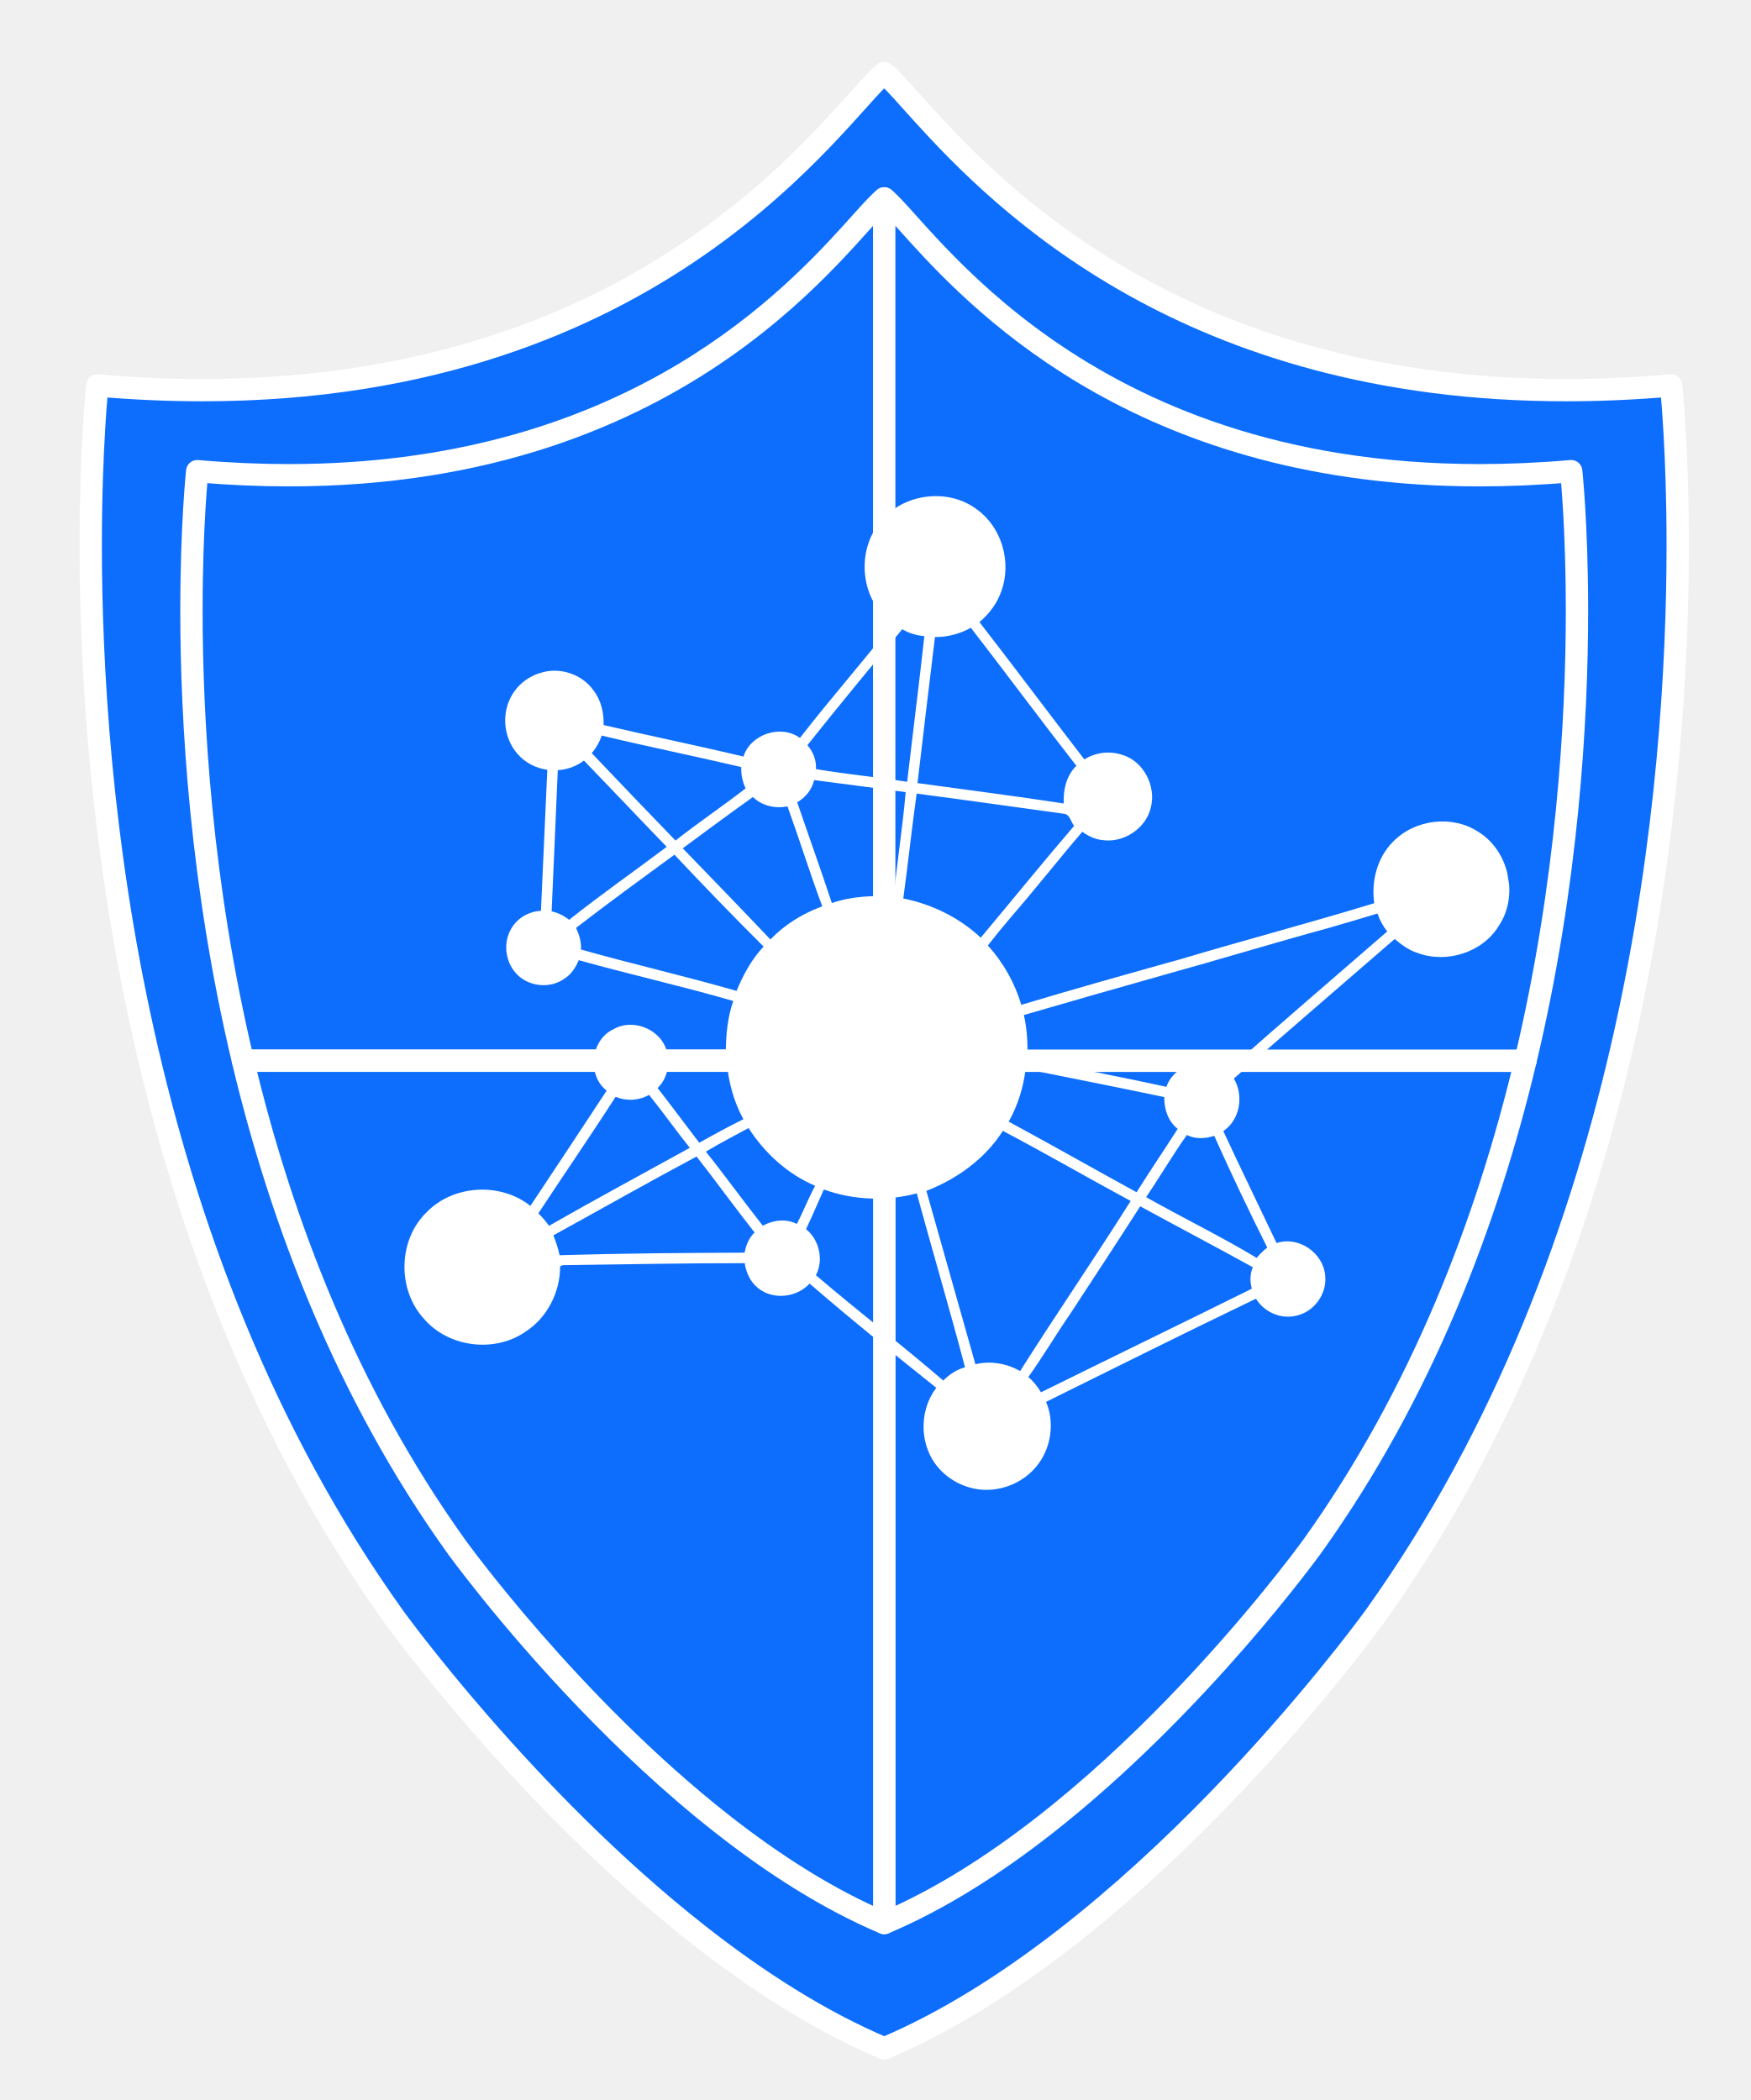
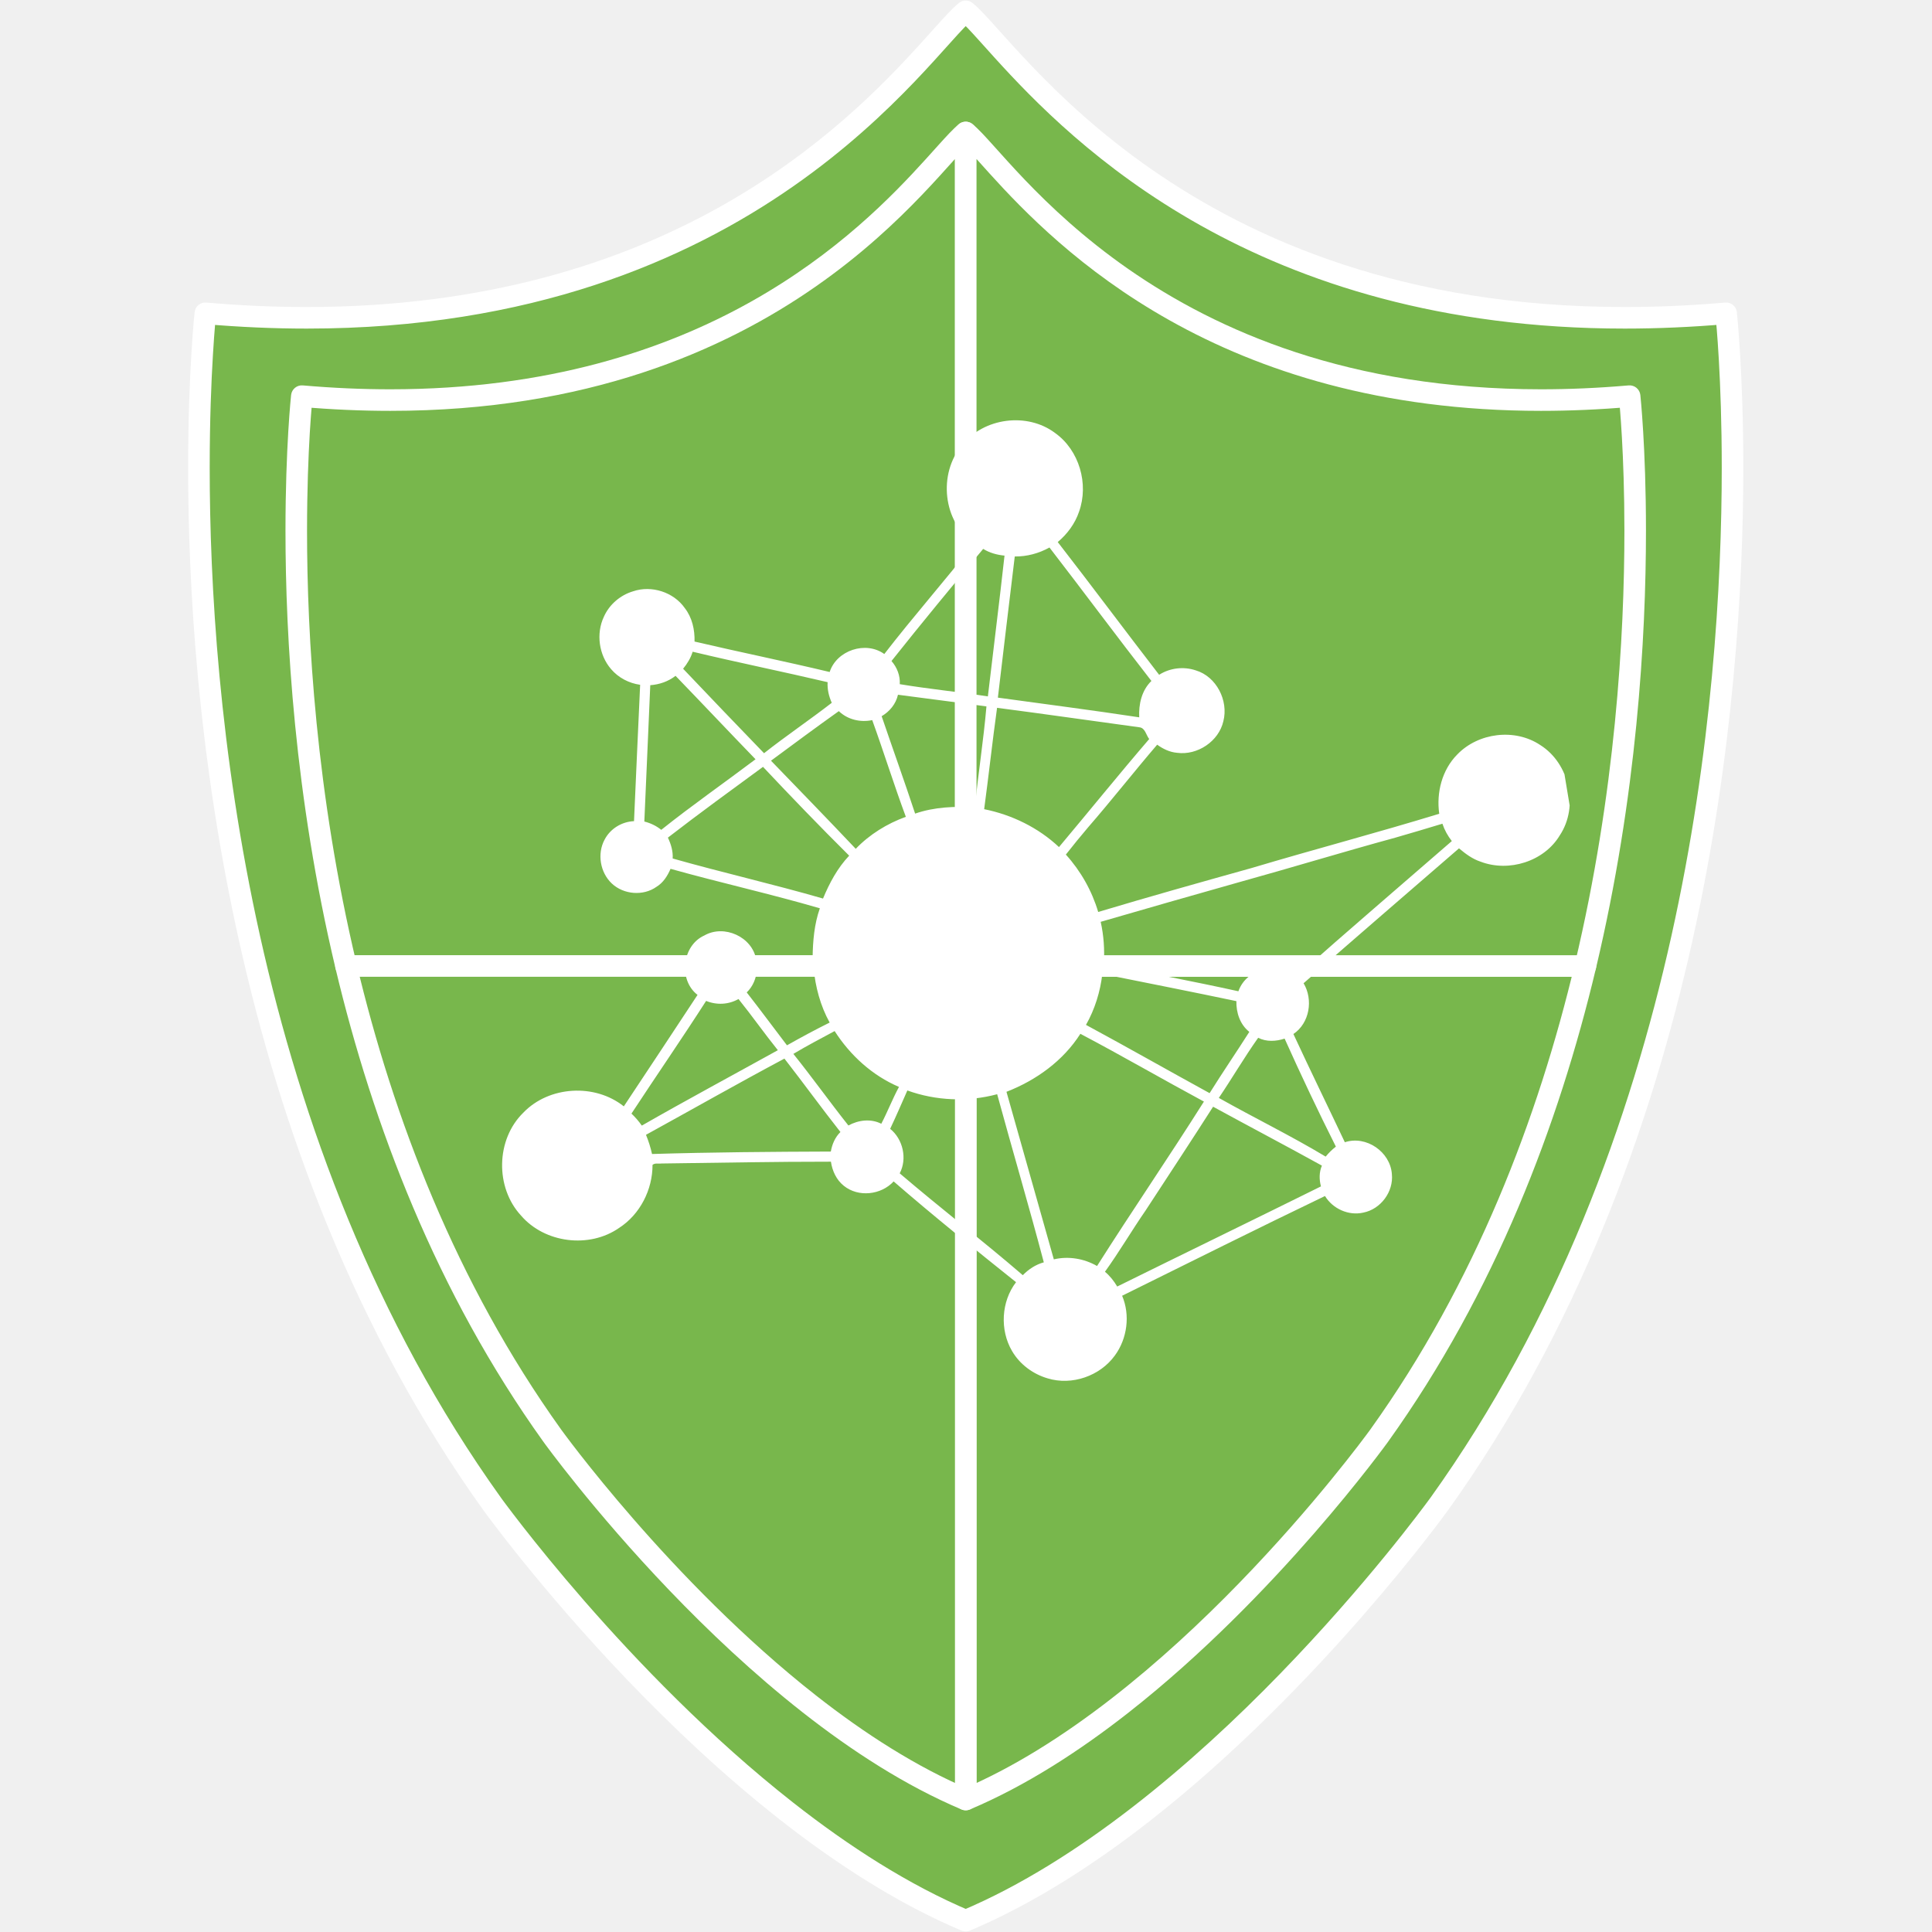
- <svg xmlns="http://www.w3.org/2000/svg" width="1000" zoomAndPan="magnify" viewBox="0 0 750 900" height="1200" preserveAspectRatio="xMidYMid meet" version="1.0">
+ <svg xmlns="http://www.w3.org/2000/svg" width="512" zoomAndPan="magnify" viewBox="0 0 384 384" height="512" preserveAspectRatio="xMidYMid meet" version="1.0">
  <defs>
-     <clipPath id="98a5a9cae8">
-       <path d="M 34 26.285 L 724 26.285 L 724 882.785 L 34 882.785 Z M 34 26.285 " clip-rule="nonzero" />
+     <clipPath id="4e37d6d595">
+       <path d="M 99 83 L 313 83 L 313 275 L 99 275 Z M 99 83 " clip-rule="nonzero" />
    </clipPath>
-     <clipPath id="20410f72ff">
-       <path d="M 173 212 L 647 212 L 647 639 L 173 639 Z M 173 212 " clip-rule="nonzero" />
+     <clipPath id="4f424a7c3e">
+       <path d="M 78.359 103.832 L 296.621 67.59 L 327.828 255.516 L 109.566 291.758 Z M 78.359 103.832 " clip-rule="nonzero" />
    </clipPath>
-     <clipPath id="ea6844c287">
-       <path d="M 125.48 257.91 L 613.055 176.949 L 682.586 595.719 L 195.012 676.676 Z M 125.48 257.91 " clip-rule="nonzero" />
-     </clipPath>
-     <clipPath id="83f928c84b">
-       <path d="M 125.48 257.91 L 613.055 176.949 L 682.586 595.719 L 195.012 676.676 Z M 125.48 257.91 " clip-rule="nonzero" />
+     <clipPath id="4d53d0a0da">
+       <path d="M 78.359 103.832 L 296.621 67.59 L 327.828 255.516 L 109.566 291.758 Z M 78.359 103.832 " clip-rule="nonzero" />
    </clipPath>
  </defs>
-   <path fill="#0d6efd" d="M 716 165.207 C 485.246 185.234 399.66 48.176 378.859 31.305 C 358.047 48.176 272.461 185.234 41.719 165.207 C 41.719 165.207 8.555 469.176 168.828 693.023 C 168.828 693.023 268.316 831.191 378.859 877.871 C 489.391 831.191 588.879 693.023 588.879 693.023 C 749.152 469.176 716 165.207 716 165.207 " fill-opacity="1" fill-rule="nonzero" />
-   <g clip-path="url(#98a5a9cae8)">
-     <path fill="#ffffff" d="M 716 165.207 L 715.578 160.438 C 700.062 161.789 685.227 162.414 671.027 162.414 C 573.465 162.398 506.363 132.754 461.035 101.227 C 438.379 85.445 421.18 69.191 408.426 55.871 C 402.039 49.203 396.773 43.273 392.441 38.469 C 390.285 36.059 388.352 33.938 386.617 32.117 C 384.879 30.309 383.348 28.805 381.863 27.59 C 380.102 26.172 377.609 26.172 375.844 27.59 C 374.359 28.805 372.828 30.309 371.09 32.117 C 367.84 35.516 363.891 40.027 359.027 45.387 C 342.035 64.125 313.914 93.301 270.082 117.883 C 226.238 142.438 166.719 162.406 86.68 162.414 C 72.48 162.414 57.645 161.789 42.129 160.438 C 39.543 160.211 37.246 162.105 36.965 164.684 C 36.945 164.824 34.09 191.031 34.09 233.699 C 34.09 285.242 38.254 360.82 56.672 443.492 C 75.094 526.164 107.77 615.953 164.945 695.805 L 164.957 695.812 C 165.039 695.938 190.023 730.629 228.938 771.25 C 248.402 791.559 271.352 813.359 296.457 833.059 C 321.562 852.758 348.824 870.375 376.992 882.277 C 378.188 882.781 379.52 882.781 380.715 882.277 C 408.883 870.375 436.145 852.758 461.25 833.059 C 536.527 773.949 592.602 696 592.754 695.812 L 592.762 695.805 C 649.938 615.953 682.613 526.156 701.035 443.492 C 719.453 360.812 723.617 285.234 723.617 233.688 C 723.617 191.023 720.762 164.824 720.754 164.684 C 720.461 162.105 718.168 160.211 715.578 160.438 L 716 165.207 L 711.246 165.719 L 711.277 166 C 711.574 168.875 714.059 194.094 714.059 233.688 C 714.059 284.719 709.922 359.645 691.707 441.41 C 673.492 523.176 641.188 611.762 584.992 690.242 L 584.992 690.23 C 584.992 690.23 584.91 690.344 584.723 690.605 C 581.848 694.555 556.293 729.211 518.223 768.414 C 480.176 807.625 429.516 851.32 376.992 873.465 L 378.859 877.871 L 380.715 873.465 C 353.621 862.027 326.984 844.867 302.355 825.531 C 265.395 796.535 232.922 762.652 209.742 736.062 C 198.145 722.758 188.875 711.273 182.508 703.133 C 179.324 699.062 176.867 695.824 175.207 693.609 C 174.387 692.5 173.75 691.652 173.332 691.082 C 173.125 690.793 172.965 690.578 172.863 690.438 L 172.715 690.23 L 172.723 690.242 C 116.52 611.762 84.227 523.188 66 441.41 C 47.785 359.652 43.648 284.73 43.648 233.699 C 43.648 212.578 44.359 195.551 45.07 183.812 C 45.414 177.949 45.77 173.402 46.031 170.344 C 46.16 168.812 46.273 167.645 46.348 166.867 C 46.387 166.484 46.414 166.188 46.441 166 L 46.469 165.719 L 41.719 165.207 L 41.297 169.969 C 57.086 171.332 72.199 171.977 86.68 171.977 C 186.203 171.996 255.5 141.559 302.133 109.066 C 325.457 92.84 343.137 76.102 356.191 62.48 C 362.707 55.664 368.074 49.633 372.371 44.863 C 374.516 42.473 376.395 40.398 378 38.73 C 379.598 37.059 380.93 35.777 381.863 35.023 L 378.859 31.305 L 375.844 35.023 C 376.777 35.777 378.113 37.059 379.719 38.73 C 382.723 41.875 386.684 46.383 391.602 51.809 C 408.828 70.809 437.828 100.926 482.949 126.219 C 528.078 151.52 589.391 171.984 671.027 171.977 C 685.508 171.977 700.625 171.332 716.41 169.969 L 716 165.207 L 711.246 165.719 L 716 165.207 " fill-opacity="1" fill-rule="nonzero" />
-   </g>
-   <path fill="#0d6efd" d="M 84.496 201.926 C 84.496 201.926 71.77 318.836 104.094 454.594 L 378.859 454.594 L 378.859 85.027 C 360.68 99.758 285.953 219.414 84.496 201.926 " fill-opacity="1" fill-rule="nonzero" />
-   <path fill="#ffffff" d="M 84.496 201.926 L 79.742 201.414 C 79.734 201.555 77.25 224.406 77.25 261.633 C 77.25 308.875 81.246 379.27 99.441 455.695 C 99.957 457.844 101.891 459.375 104.094 459.375 L 378.859 459.375 C 380.117 459.375 381.344 458.859 382.238 457.973 C 383.125 457.078 383.637 455.855 383.637 454.594 L 383.637 85.027 C 383.637 83.188 382.574 81.508 380.914 80.715 C 379.25 79.922 377.281 80.152 375.844 81.32 C 374.508 82.402 373.164 83.73 371.633 85.324 C 368.785 88.305 365.34 92.234 361.09 96.914 C 346.266 113.25 321.777 138.672 283.582 160.082 C 245.387 181.48 193.535 198.883 123.754 198.891 C 111.375 198.891 98.434 198.34 84.914 197.164 C 82.32 196.941 80.031 198.828 79.742 201.414 L 84.496 201.926 L 84.086 206.695 C 97.883 207.891 111.094 208.453 123.754 208.453 C 210.77 208.473 271.406 181.844 312.207 153.426 C 332.617 139.215 348.086 124.586 359.496 112.664 C 365.199 106.715 369.887 101.43 373.641 97.266 C 375.516 95.184 377.148 93.383 378.543 91.926 C 379.934 90.48 381.082 89.379 381.863 88.742 L 378.859 85.027 L 374.078 85.027 L 374.078 449.812 L 104.094 449.812 L 104.094 454.594 L 108.742 453.484 C 90.777 378.027 86.801 308.332 86.812 261.633 C 86.812 243.23 87.418 228.402 88.035 218.191 C 88.344 213.082 88.648 209.125 88.875 206.465 C 88.988 205.129 89.078 204.121 89.156 203.438 C 89.184 203.102 89.211 202.852 89.23 202.684 L 89.246 202.449 L 84.496 201.926 L 84.086 206.695 L 84.496 201.926 " fill-opacity="1" fill-rule="nonzero" />
-   <path fill="#0d6efd" d="M 378.859 824.152 C 475.367 783.398 562.223 662.754 562.223 662.754 C 609.285 597.027 637.23 523.391 653.617 454.594 L 378.859 454.594 L 378.859 824.152 " fill-opacity="1" fill-rule="nonzero" />
-   <path fill="#ffffff" d="M 378.859 824.152 L 378.859 828.93 C 379.492 828.93 380.129 828.801 380.715 828.559 C 405.383 818.137 429.227 802.723 451.176 785.5 C 516.98 733.832 565.949 665.734 566.105 665.547 L 566.105 665.535 C 613.637 599.156 641.777 524.934 658.266 455.695 C 658.602 454.266 658.273 452.781 657.367 451.625 C 656.453 450.477 655.082 449.812 653.617 449.812 L 378.859 449.812 C 377.598 449.812 376.367 450.316 375.48 451.215 C 374.582 452.102 374.078 453.332 374.078 454.594 L 374.078 824.152 C 374.078 825.41 374.582 826.645 375.48 827.531 C 376.367 828.426 377.598 828.93 378.859 828.93 L 378.859 824.152 L 383.637 824.152 L 383.637 459.375 L 653.617 459.375 L 653.617 454.594 L 648.965 453.484 C 632.691 521.844 604.938 594.898 558.34 659.973 L 558.348 659.965 C 558.348 659.965 558.273 660.066 558.105 660.289 C 555.602 663.727 533.316 693.965 500.098 728.164 C 466.918 762.363 422.719 800.473 377 819.754 L 378.859 824.152 L 378.859 819.371 L 378.859 824.152 L 383.637 824.152 L 378.859 824.152 " fill-opacity="1" fill-rule="nonzero" />
-   <path fill="#0d6efd" d="M 673.211 201.926 C 471.746 219.422 397.027 99.75 378.859 85.027 L 378.859 454.594 L 653.617 454.594 C 685.938 318.836 673.211 201.926 673.211 201.926 " fill-opacity="1" fill-rule="nonzero" />
-   <path fill="#ffffff" d="M 673.211 201.926 L 672.793 197.164 C 659.266 198.34 646.324 198.891 633.945 198.891 C 548.891 198.863 490.445 173.039 450.953 145.574 C 431.215 131.828 416.23 117.668 405.113 106.051 C 399.547 100.234 394.953 95.062 391.172 90.871 C 389.285 88.762 387.598 86.914 386.074 85.316 C 384.543 83.719 383.199 82.402 381.863 81.312 C 379.961 79.77 377.207 79.91 375.48 81.648 C 374.582 82.543 374.078 83.766 374.078 85.027 L 374.078 454.594 C 374.078 455.855 374.582 457.078 375.48 457.973 C 376.367 458.859 377.598 459.375 378.859 459.375 L 653.617 459.375 C 655.82 459.375 657.75 457.844 658.266 455.695 C 676.461 379.27 680.457 308.883 680.457 261.633 C 680.457 224.418 677.973 201.555 677.965 201.414 C 677.684 198.836 675.379 196.941 672.793 197.164 L 673.211 201.926 L 668.461 202.449 L 668.48 202.684 C 668.738 205.176 670.898 227.133 670.898 261.633 C 670.898 308.34 666.93 378.035 648.965 453.484 L 653.617 454.594 L 653.617 449.812 L 383.637 449.812 L 383.637 85.027 L 378.859 85.027 L 382.238 88.406 L 378.859 85.027 L 375.852 88.742 C 376.629 89.367 377.785 90.48 379.168 91.926 C 381.781 94.652 385.246 98.594 389.539 103.336 C 404.598 119.945 429.965 146.293 469.449 168.418 C 508.93 190.562 562.578 208.461 633.945 208.453 C 646.613 208.453 659.824 207.891 673.621 206.695 L 673.211 201.926 L 668.461 202.449 L 673.211 201.926 " fill-opacity="1" fill-rule="nonzero" />
-   <path fill="#0d6efd" d="M 195.484 662.754 C 195.484 662.754 282.34 783.398 378.859 824.152 L 378.859 454.594 L 104.094 454.594 C 120.477 523.391 148.422 597.027 195.484 662.754 " fill-opacity="1" fill-rule="nonzero" />
-   <path fill="#ffffff" d="M 195.484 662.754 L 191.609 665.547 C 191.695 665.668 213.523 695.984 247.523 731.48 C 264.535 749.227 284.59 768.273 306.539 785.5 C 328.488 802.723 352.324 818.137 376.992 828.559 C 378.465 829.172 380.164 829.023 381.492 828.137 C 382.828 827.25 383.637 825.746 383.637 824.152 L 383.637 454.594 C 383.637 453.332 383.125 452.102 382.238 451.215 C 381.344 450.316 380.117 449.812 378.859 449.812 L 104.094 449.812 C 102.625 449.812 101.254 450.477 100.348 451.625 C 99.434 452.781 99.105 454.266 99.441 455.695 C 115.941 524.934 144.07 599.156 191.602 665.535 L 191.609 665.547 L 195.484 662.754 L 199.379 659.973 C 152.773 594.898 125.023 521.844 108.742 453.484 L 104.094 454.594 L 104.094 459.375 L 374.078 459.375 L 374.078 824.152 L 378.859 824.152 L 380.715 819.754 C 357.125 809.793 333.914 794.844 312.441 777.984 C 280.211 752.691 251.887 723.141 231.664 699.941 C 221.551 688.336 213.457 678.316 207.902 671.215 C 205.129 667.664 202.98 664.836 201.543 662.914 C 200.816 661.941 200.273 661.203 199.91 660.711 C 199.723 660.457 199.594 660.27 199.5 660.141 L 199.367 659.965 L 199.379 659.973 L 195.484 662.754 " fill-opacity="1" fill-rule="nonzero" />
-   <g clip-path="url(#20410f72ff)">
-     <g clip-path="url(#ea6844c287)">
-       <g clip-path="url(#83f928c84b)">
-         <path stroke-linecap="butt" transform="matrix(0.162558, -0.0269913, 0.0269913, 0.162558, 125.4817, 257.9262)" fill-opacity="1" fill="#ffffff" fill-rule="nonzero" stroke-linejoin="miter" d="M 1541.688 44.663 C 1611.026 -18.221 1728.59 -14.08 1793.265 53.586 C 1850.076 109.997 1861.104 204.079 1822.331 273.48 C 1806.402 303.275 1781.358 327.328 1752.463 344.47 C 1823.721 476.258 1892.255 609.542 1963.08 741.475 C 1994.787 727.948 2031.842 729.679 2062.284 745.908 C 2114.42 771.289 2136.177 840.696 2113.223 892.826 C 2092.226 944.32 2029.137 972.749 1976.379 956.468 C 1957.214 951.628 1940.761 940.005 1927.058 926.147 C 1853.288 987.934 1782.283 1053.04 1708.099 1114.422 C 1683.645 1134.92 1659.816 1156.147 1636.282 1177.615 C 1668.445 1227.627 1689.52 1285.218 1696.762 1344.212 C 1838.907 1326.074 1981.373 1310.488 2123.932 1295.062 C 2297.536 1273.137 2471.892 1256.959 2645.335 1233.829 C 2646.723 1176.412 2671.98 1118.512 2719.337 1084.395 C 2784.83 1035.7 2883.796 1039.685 2943.702 1095.841 C 3013.506 1157.654 3019.478 1275.959 2955.856 1344.214 C 2902.675 1406.752 2804.272 1420.21 2734.239 1379.313 C 2713.637 1368.66 2697.461 1351.748 2682.567 1334.353 C 2525.069 1430.634 2367.461 1526.56 2210.582 1623.881 C 2229.396 1671.797 2209.097 1732.394 2161.148 1754.157 C 2189.75 1857.741 2220.588 1960.736 2250.012 2064.144 C 2309.676 2054.754 2366.358 2109.486 2360.833 2169.1 C 2357.962 2216.924 2315.731 2257.659 2267.906 2258.993 C 2227.439 2261.454 2188.608 2235.398 2173.581 2198.107 C 1978.97 2254.801 1785.151 2314.533 1591.164 2373.396 C 1604.459 2428.35 1585.997 2489.468 1545.533 2528.815 C 1497.199 2576.635 1418.376 2590.268 1357.255 2559.958 C 1320.088 2542.108 1289.293 2510.346 1274.624 2471.625 C 1251.08 2410.381 1267.667 2335.518 1315.586 2290.633 C 1220.65 2184.806 1125.807 2078.705 1035.054 1969.247 C 995.809 1999.809 934.306 1996.542 900.87 1958.838 C 883.769 1939.97 876.879 1914.172 877.324 1889.206 C 727.366 1864.235 576.943 1842.359 426.706 1819.359 C 418.651 1819.247 409.832 1814.467 402.357 1819.113 C 391.644 1884.786 347.561 1944.919 286.116 1971.554 C 197.723 2013.732 81.899 1979.434 31.026 1895.653 C -25.594 1809.572 -2.366 1682.562 82.528 1623.535 C 162.683 1563.673 285.264 1576.962 351.942 1651.088 C 433.557 1563.329 515.554 1475.874 596.733 1387.707 C 551.96 1339.831 577.19 1249.823 640.871 1233.026 C 698.415 1211.51 767.757 1257.723 768.052 1319.625 C 818.166 1326.648 868.357 1333.204 918.541 1339.95 C 926.538 1295.694 937.75 1251.322 959.632 1211.725 C 834.813 1151.711 706.188 1099.86 580.684 1041.222 C 569.517 1058.544 555.248 1074.726 535.678 1082.602 C 496.317 1101.995 444.89 1088.986 418.415 1054.361 C 392.229 1020.168 392.011 968.948 418.342 934.824 C 438.143 908.195 471.923 894.484 504.728 898.513 C 529.994 778.762 555.595 659.018 581.092 539.33 C 552.084 530.236 526.596 511.081 510.879 484.898 C 484.695 442.007 486.199 383.888 514.912 342.518 C 534.706 312.595 568.015 292.462 603.593 288.037 C 655.264 279.459 710.745 307.991 733.4 355.343 C 748.839 383.787 750.57 417.211 744.58 448.513 C 859.258 496.222 975.334 540.582 1089.795 588.88 C 1117.864 534.307 1199.572 521.537 1242.732 565.229 C 1336.471 478.258 1435.908 397.351 1530.057 310.809 C 1455.719 240.842 1464.681 109.301 1541.688 44.663 M 1258.731 586.965 C 1270.656 606.319 1275.647 629.664 1270.536 652.052 C 1346.035 677.828 1423.153 698.491 1498.994 723.363 C 1534.205 601.178 1570.697 479.374 1605.214 357.026 C 1585.6 351.847 1566.881 343.164 1551.518 329.751 C 1453.113 414.578 1355.113 499.856 1258.731 586.965 M 1632.034 363.81 C 1595.893 486.105 1560.667 608.672 1524.989 731.067 C 1647.211 769.095 1769.856 805.872 1891.502 845.63 C 1895.526 810.542 1909.967 775.093 1939.904 754.424 C 1867.972 622.066 1799.363 487.93 1728.078 355.295 C 1697.352 366.245 1664.131 369.5 1632.034 363.81 M 702.223 515.612 C 761.143 602.459 820.073 689.236 879.81 775.497 C 946.16 739.007 1015.148 707.472 1081.786 671.559 C 1076.954 653.046 1075.641 633.749 1079.893 614.942 C 965.366 567.186 849.368 522.935 735.075 474.641 C 727.127 490.527 715.517 504.002 702.223 515.612 M 607.794 544.797 C 582.251 664.478 557.605 784.404 531.937 904.112 C 547.646 910.95 561.811 920.727 573.198 933.623 C 665.447 882.113 760.981 836.724 854.553 787.812 C 795.615 702.524 737.842 616.444 679.026 531.152 C 657.217 542.958 632.355 547.097 607.794 544.797 M 1261.102 679.345 C 1251.479 702.859 1231.742 720.127 1208.264 729.109 C 1223.358 820.261 1239.969 911.113 1254.202 1002.387 C 1308.059 993.235 1362.829 1000.142 1415.666 1012.183 C 1439.132 924.117 1468.253 837.591 1490.744 749.315 C 1414.346 725.48 1337.563 702.806 1261.102 679.345 M 895.008 798.446 C 957.257 888.682 1019.744 978.788 1081.085 1069.714 C 1124.09 1037.493 1175.473 1016.613 1228.187 1006.814 C 1210.743 916.641 1198.198 825.624 1181.568 735.321 C 1149.009 736.764 1116.49 723.194 1096.872 696.772 C 1029.125 729.81 962.088 764.216 895.008 798.446 M 1439.417 1021.101 C 1510.486 1048.088 1575.12 1094 1621.327 1154.658 C 1717.255 1072.593 1811.562 988.575 1908.426 907.674 C 1901.845 895.936 1902.768 876.193 1887.465 872.114 C 1764.429 834.071 1641.65 795.061 1518.38 757.7 C 1490.974 845.184 1466.48 933.512 1439.417 1021.101 M 587.422 957.227 C 592.706 975.911 595.294 995.492 590.878 1014.704 C 717.069 1074.273 846.423 1127.086 972.341 1187.283 C 996.223 1148.955 1024.416 1112.305 1060.674 1084.972 C 995.767 994.968 932.909 903.478 871.056 811.29 C 776.159 859.212 681.051 906.812 587.422 957.227 M 2517.817 1277.921 C 2372.735 1292.76 2228.128 1311.979 2083.129 1327.336 C 1955.035 1341.607 1827.035 1356.183 1699.07 1371.413 C 1701.186 1409.178 1697.397 1447.045 1689.064 1483.917 C 1803.866 1528.571 1919.691 1570.535 2033.971 1616.448 C 2065.62 1558.552 2153.683 1552.509 2195.853 1601.731 C 2351.788 1503.436 2509.708 1408.379 2666.751 1311.806 C 2658.101 1296.168 2652.117 1279.242 2649.37 1261.629 C 2605.574 1267.501 2561.668 1272.731 2517.817 1277.921 M 728.461 1402.779 C 756.938 1455.158 783.997 1508.264 811.964 1560.967 C 852.691 1546.079 893.786 1532.02 935.271 1519.372 C 917.965 1470.626 913.074 1418.317 916.753 1366.927 C 866.289 1360.711 815.976 1353.006 765.396 1347.491 C 759.832 1369.708 747.569 1389.731 728.461 1402.779 M 369.103 1673.642 C 377.614 1685.051 385.151 1697.116 391.191 1710.086 C 522 1661.518 654.109 1616.555 785.609 1569.904 C 757.176 1519.43 732.148 1467.118 703.656 1416.707 C 674.879 1427.356 642.83 1423.548 616.932 1407.449 C 535.638 1497.328 451.329 1584.519 369.103 1673.642 M 1680.484 1510.559 C 1667.129 1556.834 1645.024 1600.959 1614.641 1638.496 C 1714.662 1716.163 1813.074 1795.99 1912.67 1874.188 C 1956.007 1825.058 2001.341 1777.797 2045.092 1729.072 C 2023.62 1705.418 2018.502 1672.272 2024.31 1641.781 C 1910.019 1597.236 1795.175 1554.137 1680.484 1510.559 M 825.14 1586.536 C 864.735 1657.198 900.407 1729.924 939.651 1800.817 C 968.823 1790.69 1002.086 1791.959 1027.76 1810.712 C 1049.85 1781.435 1068.44 1749.655 1090.932 1720.709 C 1025.209 1678.893 975.275 1615.358 944.705 1544.176 C 904.718 1557.937 864.495 1570.939 825.14 1586.536 M 398.265 1736.372 C 402.309 1753.984 404.888 1771.882 405.87 1789.996 C 564.746 1811.473 723.288 1836.549 881.532 1862.271 C 888.149 1843.401 899.078 1826.208 915.657 1814.639 C 875.73 1742.071 838.841 1667.845 799.303 1595.102 C 664.977 1640.394 532.013 1689.349 398.265 1736.372 M 1374.049 1781.078 C 1391.388 1936.283 1408.825 2091.479 1425.961 2246.746 C 1466.19 2243.982 1506.643 2257.956 1537.718 2283.397 C 1654.981 2152.296 1776.927 2025.41 1893.851 1894.036 C 1793.897 1816.692 1696.424 1736.131 1595.784 1659.731 C 1538.356 1723.823 1457.616 1763.763 1374.049 1781.078 M 1049.049 1828.088 C 1078.574 1861.13 1081.728 1914.928 1054.747 1950.506 C 1147.035 2060.123 1244.757 2165.091 1336.606 2275.043 C 1354.719 2261.759 1375.544 2252.553 1398.044 2250.185 C 1383.429 2094.352 1364.207 1939.051 1348.337 1783.393 C 1266.845 1791.393 1183.007 1774.012 1111.603 1733.849 C 1090.87 1765.37 1070.577 1797.132 1049.049 1828.088 M 1935.057 1890.882 C 2020.174 1959.466 2109.585 2022.877 2192.793 2093.836 C 2202.41 2085.268 2213.006 2077.896 2224.288 2071.743 C 2192.515 1969.315 2163.103 1866.125 2135.83 1762.497 C 2111.596 1766.187 2086.165 1763.478 2065.985 1748.689 C 2020.564 1794.446 1979.375 1844.101 1935.057 1890.882 M 1691.535 2156.9 C 1645.481 2204.45 1603.15 2255.477 1556.183 2302.155 C 1567.508 2315.281 1575.853 2330.58 1582.204 2346.749 C 1777.11 2287.702 1972.337 2230.054 2167.138 2170.773 C 2165.295 2151.627 2168.393 2132.389 2178.82 2116.05 C 2091.806 2047.174 2003.3 1980.19 1915.947 1911.762 C 1841.776 1994.053 1766.502 2075.319 1691.535 2156.9 Z M 1691.535 2156.9 " stroke="#010201" stroke-width="0.094" stroke-opacity="1" stroke-miterlimit="4" />
+   <path fill="#78b74c" d="M 343.082 62.273 C 239.637 71.254 201.27 9.812 191.945 2.25 C 182.617 9.812 144.25 71.254 40.812 62.273 C 40.812 62.273 25.945 198.539 97.793 298.887 C 97.793 298.887 142.395 360.824 191.945 381.75 C 241.496 360.824 286.094 298.887 286.094 298.887 C 357.941 198.539 343.082 62.273 343.082 62.273 " fill-opacity="1" fill-rule="nonzero" />
+   <path fill="#ffffff" d="M 343.082 62.273 L 342.891 60.137 C 335.938 60.742 329.285 61.023 322.922 61.023 C 279.184 61.016 249.105 47.727 228.785 33.594 C 218.629 26.52 210.918 19.234 205.203 13.262 C 202.34 10.273 199.977 7.617 198.035 5.461 C 197.07 4.379 196.203 3.43 195.426 2.613 C 194.645 1.801 193.961 1.129 193.293 0.586 C 192.504 -0.051 191.387 -0.051 190.594 0.586 C 189.93 1.129 189.242 1.801 188.465 2.613 C 187.008 4.137 185.238 6.16 183.059 8.562 C 175.441 16.961 162.832 30.039 143.184 41.059 C 123.531 52.066 96.848 61.02 60.969 61.023 C 54.602 61.023 47.953 60.742 40.996 60.137 C 39.836 60.035 38.809 60.887 38.684 62.039 C 38.672 62.102 37.395 73.852 37.395 92.977 C 37.395 116.086 39.258 149.965 47.516 187.023 C 55.773 224.086 70.422 264.336 96.055 300.133 L 96.059 300.137 C 96.094 300.191 107.297 315.742 124.738 333.953 C 133.465 343.055 143.754 352.828 155.008 361.66 C 166.262 370.492 178.484 378.387 191.109 383.723 C 191.645 383.949 192.242 383.949 192.781 383.723 C 205.406 378.387 217.629 370.492 228.883 361.66 C 262.629 335.164 287.766 300.219 287.832 300.137 L 287.836 300.133 C 313.465 264.336 328.113 224.082 336.371 187.023 C 344.629 149.961 346.496 116.082 346.496 92.973 C 346.496 73.848 345.215 62.102 345.211 62.039 C 345.082 60.887 344.051 60.035 342.891 60.137 L 343.082 62.273 L 340.949 62.504 L 340.965 62.629 C 341.098 63.918 342.211 75.223 342.211 92.973 C 342.211 115.852 340.355 149.438 332.191 186.094 C 324.023 222.746 309.543 262.457 284.352 297.637 L 284.352 297.633 C 284.352 297.633 284.316 297.684 284.23 297.801 C 282.941 299.57 271.488 315.105 254.422 332.68 C 237.363 350.258 214.656 369.848 191.109 379.773 L 191.945 381.75 L 192.781 379.773 C 180.633 374.648 168.691 366.953 157.652 358.285 C 141.082 345.285 126.527 330.098 116.133 318.18 C 110.938 312.215 106.781 307.066 103.926 303.418 C 102.5 301.594 101.398 300.141 100.652 299.148 C 100.285 298.652 100 298.27 99.812 298.016 C 99.719 297.883 99.648 297.789 99.602 297.727 L 99.535 297.633 L 99.539 297.637 C 74.344 262.457 59.867 222.75 51.699 186.094 C 43.531 149.441 41.68 115.855 41.68 92.977 C 41.68 83.512 41.996 75.879 42.316 70.617 C 42.469 67.988 42.629 65.949 42.746 64.578 C 42.805 63.891 42.855 63.367 42.887 63.02 C 42.906 62.848 42.918 62.715 42.93 62.629 L 42.941 62.504 L 40.812 62.273 L 40.625 64.41 C 47.703 65.02 54.477 65.309 60.969 65.309 C 105.582 65.316 136.648 51.672 157.551 37.109 C 168.008 29.836 175.934 22.332 181.785 16.227 C 184.707 13.168 187.113 10.465 189.039 8.328 C 190 7.254 190.84 6.328 191.562 5.578 C 192.277 4.828 192.875 4.254 193.293 3.914 L 191.945 2.25 L 190.594 3.914 C 191.012 4.254 191.613 4.828 192.332 5.578 C 193.68 6.988 195.453 9.008 197.66 11.441 C 205.383 19.957 218.379 33.461 238.609 44.797 C 258.84 56.141 286.324 65.312 322.922 65.309 C 329.41 65.309 336.188 65.02 343.266 64.41 L 343.082 62.273 L 340.949 62.504 L 343.082 62.273 " fill-opacity="1" fill-rule="nonzero" />
+   <path fill="#78b74c" d="M 59.988 78.734 C 59.988 78.734 54.285 131.145 68.773 192 L 191.945 192 L 191.945 26.332 C 183.797 32.938 150.301 86.574 59.988 78.734 " fill-opacity="1" fill-rule="nonzero" />
+   <path fill="#ffffff" d="M 59.988 78.734 L 57.859 78.504 C 57.855 78.566 56.742 88.812 56.742 105.5 C 56.742 126.68 58.531 158.234 66.691 192.496 C 66.922 193.457 67.785 194.145 68.773 194.145 L 191.945 194.145 C 192.512 194.145 193.059 193.914 193.461 193.516 C 193.859 193.113 194.09 192.566 194.09 192 L 194.09 26.332 C 194.09 25.508 193.613 24.754 192.867 24.398 C 192.121 24.043 191.238 24.148 190.594 24.672 C 189.996 25.156 189.395 25.75 188.707 26.465 C 187.43 27.801 185.887 29.562 183.98 31.66 C 177.336 38.984 166.359 50.379 149.234 59.977 C 132.113 69.57 108.867 77.371 77.59 77.375 C 72.039 77.375 66.238 77.129 60.176 76.602 C 59.016 76.5 57.988 77.348 57.859 78.504 L 59.988 78.734 L 59.805 80.875 C 65.992 81.41 71.914 81.66 77.59 81.66 C 116.594 81.668 143.777 69.734 162.066 56.992 C 171.219 50.625 178.152 44.066 183.266 38.719 C 185.824 36.055 187.926 33.684 189.605 31.82 C 190.449 30.887 191.18 30.078 191.805 29.426 C 192.43 28.777 192.941 28.281 193.293 27.996 L 191.945 26.332 L 189.805 26.332 L 189.805 189.859 L 68.773 189.859 L 68.773 192 L 70.859 191.504 C 62.805 157.68 61.023 126.434 61.027 105.5 C 61.027 97.25 61.301 90.605 61.574 86.027 C 61.715 83.738 61.852 81.961 61.953 80.77 C 62.004 80.172 62.043 79.719 62.078 79.414 C 62.09 79.262 62.102 79.148 62.109 79.074 L 62.121 78.969 L 59.988 78.734 L 59.805 80.875 L 59.988 78.734 " fill-opacity="1" fill-rule="nonzero" />
+   <path fill="#78b74c" d="M 191.945 357.668 C 235.211 339.398 274.145 285.316 274.145 285.316 C 295.242 255.852 307.77 222.844 315.113 192 L 191.945 192 L 191.945 357.668 " fill-opacity="1" fill-rule="nonzero" />
+   <path fill="#ffffff" d="M 191.945 357.668 L 191.945 359.809 C 192.23 359.809 192.516 359.75 192.781 359.641 C 203.836 354.973 214.527 348.062 224.367 340.34 C 253.863 317.18 275.816 286.652 275.887 286.566 L 275.887 286.562 C 297.195 256.805 309.809 223.535 317.199 192.496 C 317.352 191.855 317.203 191.191 316.797 190.672 C 316.387 190.156 315.773 189.859 315.113 189.859 L 191.945 189.859 C 191.383 189.859 190.828 190.086 190.43 190.488 C 190.031 190.883 189.805 191.438 189.805 192 L 189.805 357.668 C 189.805 358.23 190.031 358.785 190.43 359.184 C 190.828 359.582 191.383 359.809 191.945 359.809 L 191.945 357.668 L 194.09 357.668 L 194.09 194.145 L 315.113 194.145 L 315.113 192 L 313.031 191.504 C 305.734 222.148 293.293 254.898 272.402 284.07 L 272.41 284.066 C 272.41 284.066 272.375 284.109 272.301 284.211 C 271.18 285.75 261.188 299.309 246.297 314.637 C 231.422 329.969 211.609 347.055 191.113 355.695 L 191.945 357.668 L 191.945 355.523 L 191.945 357.668 L 194.09 357.668 L 191.945 357.668 " fill-opacity="1" fill-rule="nonzero" />
+   <path fill="#78b74c" d="M 323.898 78.734 C 233.586 86.578 200.09 32.934 191.945 26.332 L 191.945 192 L 315.113 192 C 329.605 131.145 323.898 78.734 323.898 78.734 " fill-opacity="1" fill-rule="nonzero" />
+   <path fill="#ffffff" d="M 323.898 78.734 L 323.711 76.602 C 317.648 77.129 311.848 77.375 306.297 77.375 C 268.168 77.363 241.969 65.785 224.266 53.473 C 215.418 47.312 208.699 40.965 203.715 35.758 C 201.223 33.148 199.16 30.832 197.469 28.953 C 196.621 28.008 195.863 27.176 195.184 26.461 C 194.496 25.746 193.895 25.156 193.293 24.668 C 192.441 23.977 191.207 24.039 190.43 24.816 C 190.031 25.219 189.805 25.766 189.805 26.332 L 189.805 192 C 189.805 192.566 190.031 193.113 190.43 193.516 C 190.828 193.914 191.383 194.145 191.945 194.145 L 315.113 194.145 C 316.102 194.145 316.969 193.457 317.199 192.496 C 325.355 158.234 327.148 126.684 327.148 105.5 C 327.148 88.816 326.035 78.566 326.031 78.504 C 325.906 77.352 324.871 76.5 323.711 76.602 L 323.898 78.734 L 321.77 78.969 L 321.777 79.074 C 321.895 80.191 322.863 90.035 322.863 105.5 C 322.863 126.438 321.082 157.684 313.031 191.504 L 315.113 192 L 315.113 189.859 L 194.09 189.859 L 194.09 26.332 L 191.945 26.332 L 193.461 27.848 L 191.945 26.332 L 190.598 27.996 C 190.945 28.277 191.465 28.777 192.086 29.426 C 193.258 30.648 194.809 32.414 196.734 34.539 C 203.484 41.984 214.855 53.797 232.555 63.715 C 250.254 73.641 274.305 81.664 306.297 81.66 C 311.977 81.66 317.898 81.41 324.082 80.875 L 323.898 78.734 L 321.77 78.969 L 323.898 78.734 " fill-opacity="1" fill-rule="nonzero" />
+   <path fill="#78b74c" d="M 109.742 285.316 C 109.742 285.316 148.68 339.398 191.945 357.668 L 191.945 192 L 68.773 192 C 76.121 222.844 88.645 255.852 109.742 285.316 " fill-opacity="1" fill-rule="nonzero" />
+   <path fill="#ffffff" d="M 109.742 285.316 L 108.008 286.566 C 108.043 286.621 117.828 300.211 133.074 316.125 C 140.699 324.082 149.688 332.617 159.527 340.34 C 169.367 348.062 180.051 354.973 191.109 359.641 C 191.77 359.918 192.531 359.852 193.125 359.453 C 193.727 359.055 194.09 358.383 194.09 357.668 L 194.09 192 C 194.09 191.438 193.859 190.883 193.461 190.488 C 193.059 190.086 192.512 189.859 191.945 189.859 L 68.773 189.859 C 68.117 189.859 67.5 190.156 67.098 190.672 C 66.688 191.191 66.539 191.855 66.691 192.496 C 74.086 223.535 86.695 256.805 108.004 286.562 L 108.008 286.566 L 109.742 285.316 L 111.488 284.07 C 90.598 254.898 78.156 222.148 70.859 191.504 L 68.773 192 L 68.773 194.145 L 189.805 194.145 L 189.805 357.668 L 191.945 357.668 L 192.781 355.695 C 182.203 351.23 171.797 344.531 162.172 336.973 C 147.727 325.633 135.027 312.387 125.961 301.984 C 121.43 296.785 117.801 292.293 115.309 289.109 C 114.066 287.52 113.105 286.25 112.461 285.387 C 112.133 284.953 111.891 284.621 111.727 284.398 C 111.645 284.285 111.586 284.203 111.543 284.145 L 111.484 284.066 L 111.488 284.07 L 109.742 285.316 " fill-opacity="1" fill-rule="nonzero" />
+   <g clip-path="url(#4e37d6d595)">
+     <g clip-path="url(#4f424a7c3e)">
+       <g clip-path="url(#4d53d0a0da)">
+         <path stroke-linecap="butt" transform="matrix(0.0728709, -0.0120996, 0.0120996, 0.0728709, 78.36288, 103.8401)" fill-opacity="1" fill="#ffffff" fill-rule="nonzero" stroke-linejoin="miter" d="M 1541.668 44.666 C 1611.022 -18.222 1728.588 -14.086 1793.257 53.58 C 1850.095 109.976 1861.115 204.06 1822.306 273.467 C 1806.371 303.252 1781.357 327.349 1752.461 344.475 C 1823.69 476.27 1892.259 609.553 1963.088 741.497 C 1994.82 727.95 2031.838 729.701 2062.276 745.905 C 2114.453 771.293 2136.168 840.672 2113.196 892.821 C 2092.207 944.335 2029.161 972.784 1976.389 956.464 C 1957.2 951.616 1940.744 939.985 1927.069 926.136 C 1853.281 987.966 1782.277 1053.046 1708.079 1114.433 C 1683.663 1134.93 1659.821 1156.165 1636.265 1177.609 C 1668.436 1227.604 1689.527 1285.247 1696.787 1344.185 C 1838.899 1326.077 1981.395 1310.498 2123.917 1295.085 C 2297.541 1273.15 2471.872 1256.96 2645.321 1233.817 C 2646.703 1176.421 2671.975 1118.489 2719.343 1084.381 C 2784.837 1035.701 2883.773 1039.692 2943.706 1095.851 C 3013.527 1157.672 3019.51 1275.953 2955.863 1344.184 C 2902.696 1406.758 2804.293 1420.224 2734.215 1379.32 C 2713.631 1368.665 2697.468 1351.722 2682.556 1334.344 C 2525.052 1430.626 2367.444 1526.569 2210.575 1623.867 C 2229.417 1671.81 2209.067 1732.382 2161.17 1754.179 C 2189.757 1857.72 2220.577 1960.72 2249.99 2064.13 C 2309.657 2054.74 2366.338 2109.501 2360.836 2169.107 C 2357.936 2216.924 2315.736 2257.679 2267.913 2259.012 C 2227.463 2261.462 2188.587 2235.388 2173.603 2198.11 C 1978.988 2254.78 1785.148 2314.528 1591.186 2373.397 C 1604.469 2428.35 1586.015 2489.451 1545.544 2528.831 C 1497.185 2576.658 1418.377 2590.268 1357.26 2559.965 C 1320.075 2542.105 1289.272 2510.348 1274.634 2471.627 C 1251.081 2410.413 1267.64 2335.542 1315.567 2290.645 C 1220.62 2184.824 1125.83 2078.707 1035.081 1969.24 C 995.804 1999.813 934.278 1996.512 900.863 1958.855 C 883.795 1939.939 876.868 1914.184 877.313 1889.224 C 727.351 1864.217 576.973 1842.358 426.682 1819.333 C 418.657 1819.233 409.857 1814.448 402.383 1819.104 C 391.643 1884.756 347.559 1944.925 286.103 1971.547 C 197.724 2013.748 81.896 1979.452 31.004 1895.634 C -25.626 1809.575 -2.343 1682.591 82.514 1623.51 C 162.667 1563.702 285.255 1576.981 351.962 1651.096 C 433.542 1563.328 515.556 1475.847 596.77 1387.697 C 551.969 1339.84 577.152 1249.837 640.891 1233.028 C 698.447 1211.494 767.746 1257.736 768.027 1319.643 C 818.167 1326.629 868.377 1333.196 918.552 1339.973 C 926.549 1295.683 937.771 1251.339 959.62 1211.761 C 834.831 1151.695 706.204 1099.89 580.702 1041.206 C 569.515 1058.539 555.25 1074.718 535.66 1082.615 C 496.316 1101.973 444.868 1088.982 418.401 1054.354 C 392.238 1020.152 391.998 968.973 418.363 934.808 C 438.168 908.185 471.908 894.49 504.738 898.547 C 529.989 778.751 555.606 659.016 581.11 539.316 C 552.067 530.205 526.618 511.078 510.867 484.876 C 484.691 442.041 486.194 383.915 514.936 342.533 C 534.704 312.581 568.015 292.435 603.586 288.049 C 655.238 279.472 710.755 307.988 733.396 355.328 C 748.827 383.781 750.569 417.198 744.563 448.525 C 859.235 496.244 975.321 540.606 1089.793 588.882 C 1117.884 534.312 1199.552 521.552 1242.742 565.229 C 1336.467 478.245 1435.934 397.36 1530.067 310.819 C 1455.703 240.846 1464.682 109.289 1541.668 44.666 M 1258.752 586.97 C 1270.656 606.315 1275.678 629.663 1270.51 652.07 C 1346.047 677.852 1423.137 698.479 1498.987 723.348 C 1534.226 601.191 1570.699 479.345 1605.217 357.014 C 1585.601 351.827 1566.887 343.145 1551.526 329.766 C 1453.123 414.58 1355.128 499.837 1258.752 586.97 M 1632.015 363.822 C 1595.898 486.102 1560.694 608.695 1524.994 731.044 C 1647.223 769.082 1769.868 805.903 1891.498 845.611 C 1895.502 810.521 1909.964 775.077 1939.875 754.421 C 1867.985 622.087 1799.346 487.935 1728.1 355.279 C 1697.331 366.252 1664.141 369.532 1632.015 363.822 M 702.223 515.63 C 761.14 602.444 820.066 689.205 879.817 775.513 C 946.127 739.029 1015.153 707.499 1081.802 671.554 C 1076.94 653.057 1075.641 633.758 1079.89 614.951 C 965.383 567.206 849.34 522.904 735.077 474.664 C 727.132 490.552 715.517 504.008 702.223 515.63 M 607.802 544.82 C 582.246 664.512 557.621 784.411 531.961 904.085 C 547.657 910.926 561.79 920.724 573.212 933.61 C 665.437 882.131 760.996 836.727 854.561 787.83 C 795.61 702.512 737.858 616.428 679.012 531.128 C 657.215 542.947 632.354 547.074 607.802 544.82 M 1261.103 679.347 C 1251.459 702.887 1231.761 720.147 1208.294 729.115 C 1223.337 820.276 1239.988 911.114 1254.206 1002.405 C 1308.048 993.227 1362.813 1000.122 1415.652 1012.166 C 1439.114 924.129 1468.281 837.575 1490.761 749.321 C 1414.312 725.478 1337.56 702.817 1261.103 679.347 M 894.984 798.455 C 957.25 888.665 1019.743 978.806 1081.088 1069.721 C 1124.067 1037.511 1175.459 1016.615 1228.171 1006.82 C 1210.764 916.661 1198.224 825.594 1181.582 735.348 C 1149.026 736.75 1116.486 723.199 1096.857 696.782 C 1029.137 729.816 962.104 764.196 894.984 798.455 M 1439.417 1021.097 C 1510.521 1048.073 1575.099 1094.014 1621.316 1154.65 C 1717.278 1072.594 1811.578 988.6 1908.428 907.656 C 1901.848 895.949 1902.767 876.214 1887.472 872.12 C 1764.443 834.056 1641.623 795.062 1518.368 757.711 C 1490.984 845.151 1466.453 933.492 1439.417 1021.097 M 587.415 957.196 C 592.72 975.927 595.314 995.495 590.892 1014.702 C 717.055 1074.246 846.422 1127.085 972.316 1187.281 C 996.208 1148.954 1024.431 1112.31 1060.65 1084.982 C 995.776 994.982 932.917 903.494 871.041 811.258 C 776.18 859.243 681.066 906.811 587.415 957.196 M 2517.813 1277.936 C 2372.761 1292.769 2228.163 1311.965 2083.129 1327.337 C 1955.003 1341.603 1827.042 1356.164 1699.073 1371.421 C 1701.217 1409.193 1697.397 1447.048 1689.074 1483.94 C 1803.883 1528.572 1919.672 1570.526 2033.995 1616.472 C 2065.639 1558.58 2153.649 1552.501 2195.869 1601.699 C 2351.772 1503.436 2509.721 1408.354 2666.729 1311.829 C 2658.13 1296.142 2652.147 1279.228 2649.389 1261.616 C 2605.586 1267.476 2561.669 1272.728 2517.813 1277.936 M 728.435 1402.804 C 756.947 1455.14 783.99 1508.25 811.955 1560.977 C 852.701 1546.086 893.787 1532.056 935.292 1519.381 C 917.979 1470.621 913.044 1418.34 916.751 1366.959 C 866.272 1360.722 815.984 1353.015 765.384 1347.508 C 759.825 1369.689 747.544 1389.735 728.435 1402.804 M 369.068 1673.663 C 377.629 1685.055 385.165 1697.135 391.215 1710.093 C 521.98 1661.529 654.13 1616.573 785.601 1569.895 C 757.151 1519.446 732.125 1467.1 703.667 1416.703 C 674.88 1427.361 642.816 1423.538 616.916 1407.445 C 535.625 1497.351 451.307 1584.504 369.068 1673.663 M 1680.475 1510.547 C 1667.106 1556.84 1645.034 1600.991 1614.629 1638.505 C 1714.679 1716.173 1813.087 1795.981 1912.667 1874.215 C 1955.992 1825.07 2001.362 1777.819 2045.104 1729.065 C 2023.625 1705.396 2018.511 1672.277 2024.325 1641.776 C 1910.038 1597.23 1795.187 1554.145 1680.475 1510.547 M 825.133 1586.537 C 864.757 1657.174 900.385 1729.935 939.645 1800.834 C 968.831 1790.67 1002.068 1791.954 1027.734 1810.743 C 1049.859 1781.449 1068.426 1749.689 1090.925 1720.726 C 1025.237 1678.889 975.262 1615.378 944.739 1544.161 C 904.714 1557.938 864.496 1570.934 825.133 1586.537 M 398.273 1736.352 C 402.317 1753.963 404.867 1771.862 405.877 1789.987 C 564.731 1811.485 723.257 1836.574 881.522 1862.263 C 888.135 1843.42 899.087 1826.209 915.641 1814.645 C 875.693 1742.078 838.814 1667.822 799.318 1595.116 C 664.968 1640.404 531.995 1689.352 398.273 1736.352 M 1374.069 1781.087 C 1391.394 1936.309 1408.832 2091.497 1425.94 2246.736 C 1466.172 2243.982 1506.632 2257.937 1537.727 2283.416 C 1654.967 2152.306 1776.922 2025.41 1893.884 1894.039 C 1793.887 1816.701 1696.408 1736.136 1595.777 1659.711 C 1538.334 1723.827 1457.621 1763.762 1374.069 1781.087 M 1049.026 1828.108 C 1078.544 1861.152 1081.732 1914.911 1054.76 1950.476 C 1147.031 2060.142 1244.75 2165.083 1336.596 2275.054 C 1354.722 2261.767 1375.555 2252.522 1398.027 2250.196 C 1383.431 2094.355 1364.193 1939.029 1348.328 1783.406 C 1266.866 1791.376 1183.014 1774.022 1111.58 1733.858 C 1090.857 1765.367 1070.568 1797.163 1049.026 1828.108 M 1935.037 1890.902 C 2020.198 1959.451 2109.581 2022.912 2192.795 2093.819 C 2202.414 2085.285 2213.024 2077.88 2224.279 2071.761 C 2192.511 1969.301 2163.107 1866.16 2135.825 1762.515 C 2111.633 1766.163 2086.185 1763.492 2065.972 1748.665 C 2020.584 1794.412 1979.364 1844.121 1935.037 1890.902 M 1691.509 2156.926 C 1645.505 2204.447 1603.155 2255.47 1556.169 2302.131 C 1567.496 2315.269 1575.886 2330.599 1582.207 2346.765 C 1777.108 2287.73 1972.374 2230.042 2167.153 2170.773 C 2165.298 2151.596 2168.381 2132.381 2178.812 2116.048 C 2091.826 2047.196 2003.302 1980.179 1915.976 1911.752 C 1841.792 1994.047 1766.494 2075.3 1691.509 2156.926 Z M 1691.509 2156.926 " stroke="#010201" stroke-width="0.094" stroke-opacity="1" stroke-miterlimit="4" />
      </g>
    </g>
  </g>
</svg>
